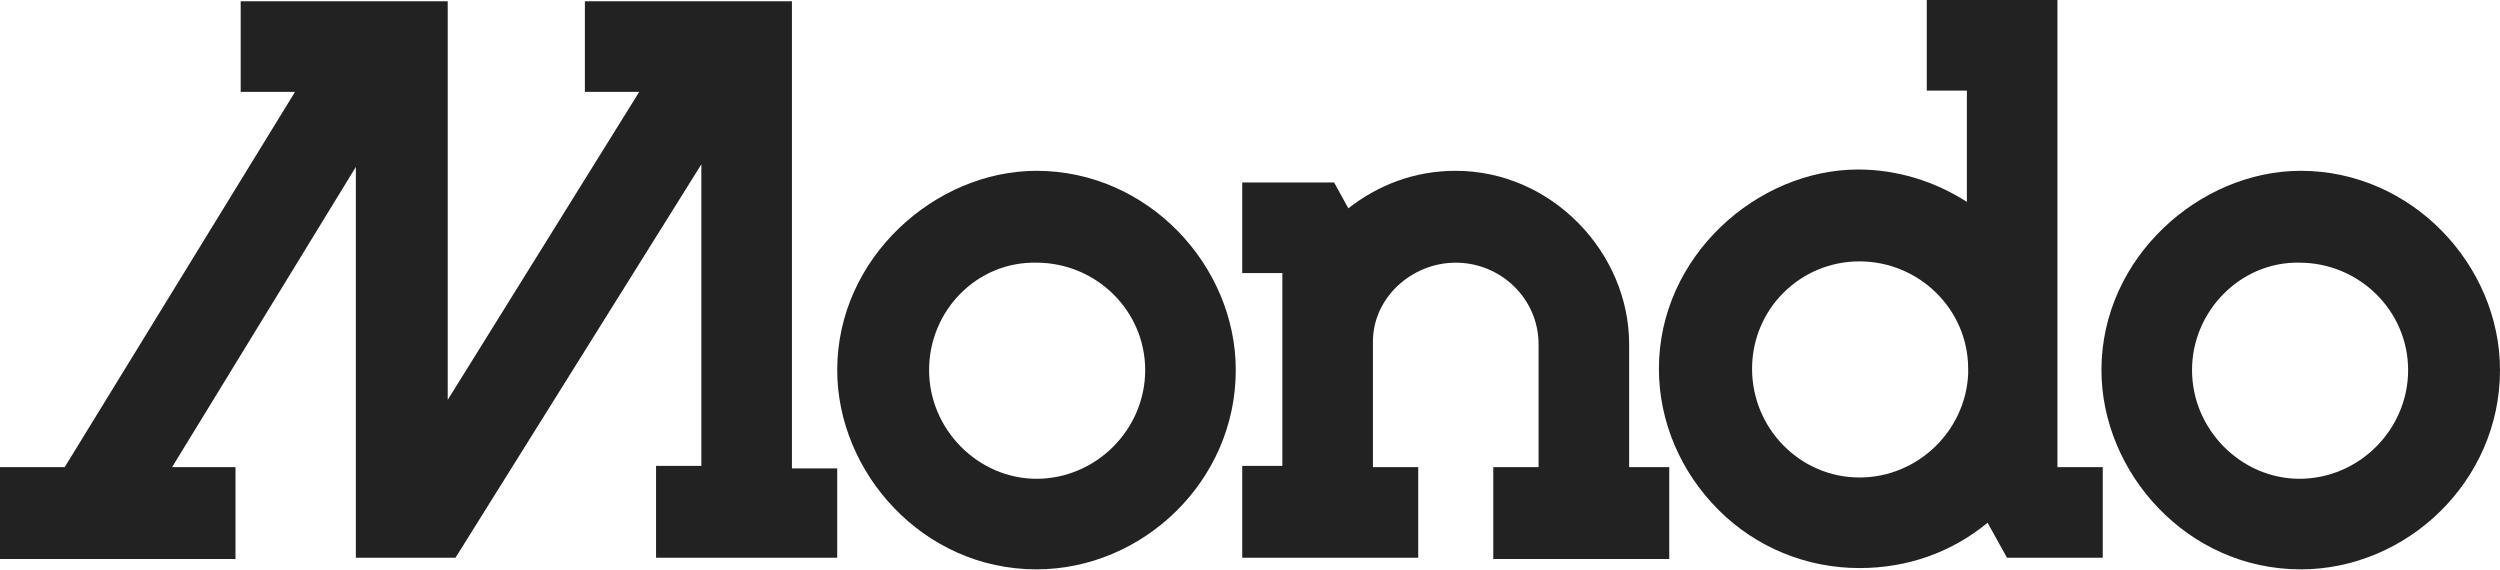
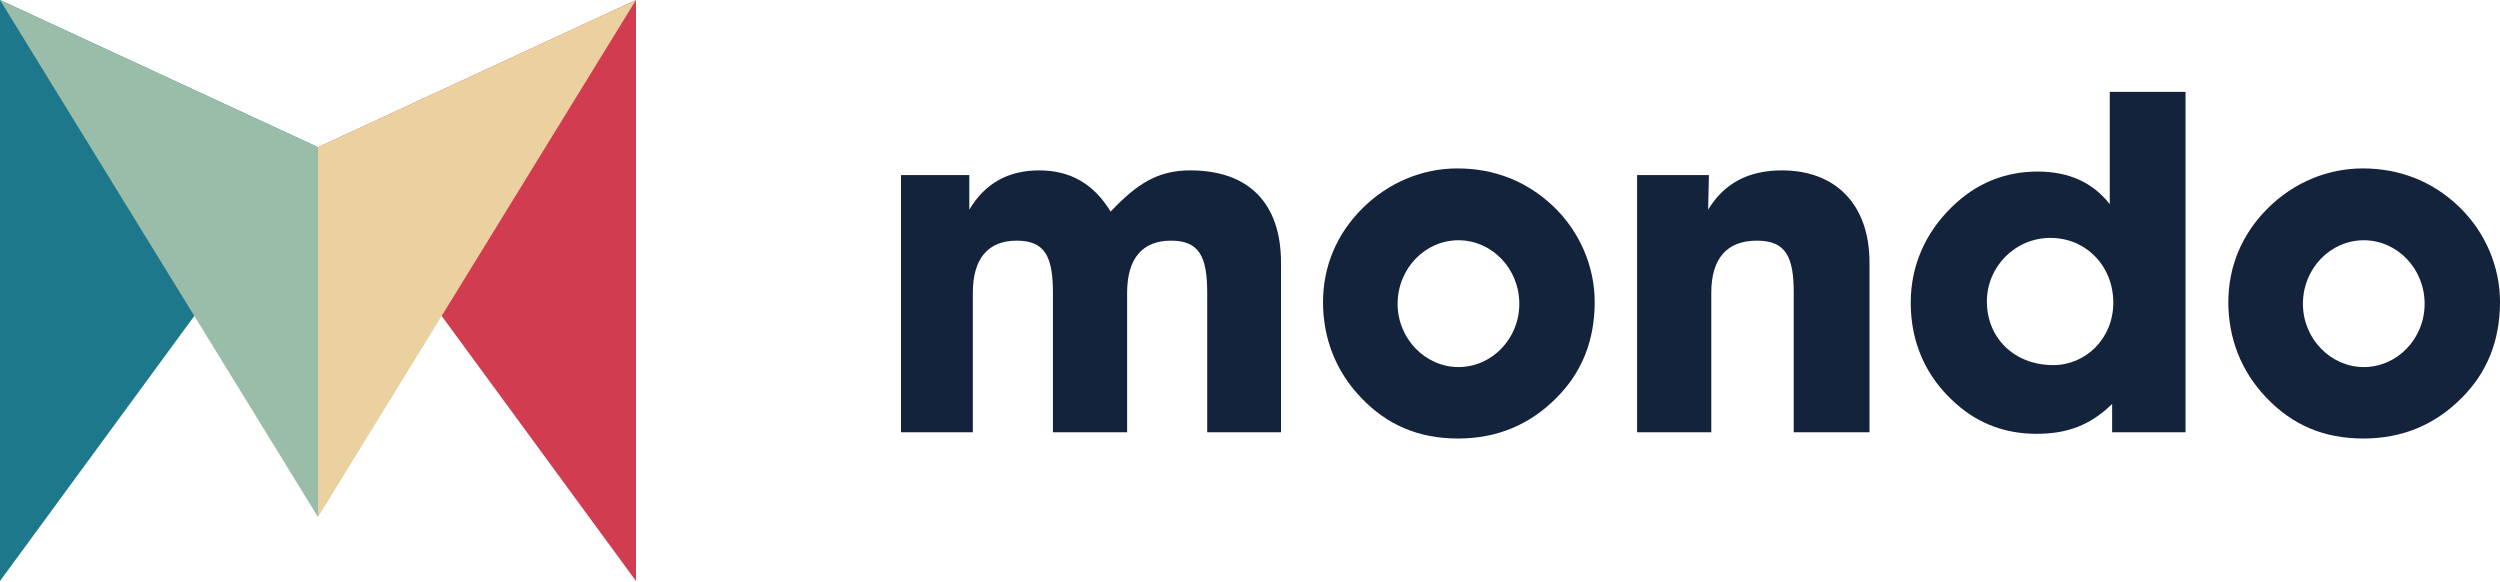
- <svg xmlns="http://www.w3.org/2000/svg" version="1.1" id="Layer_1" x="0px" y="0px" viewBox="-191.2 399.8 193.2 44" style="enable-background:new -191.2 399.8 193.2 44;" xml:space="preserve">
+ <svg xmlns="http://www.w3.org/2000/svg" version="1.0" id="Layer_1" x="0px" y="0px" viewBox="0 0 636.8 148" style="enable-background:new 0 0 636.8 148;" xml:space="preserve">
  <style type="text/css">
- 	.st0{enable-background:new    ;}
- 	.st1{fill:#222222;}
+ 	.st0{fill:#14233C;}
+ 	.st1{fill:#1E788B;}
+ 	.st2{fill:#D13C50;}
+ 	.st3{fill:#EAD19F;}
+ 	.st4{fill:#9ABDA9;}
</style>
-   <g id="Page-1">
-     <g id="Home" transform="translate(-688, -172)">
-       <g id="Silver-_x40_2x-_x2B_-Debit-Card-_x2B_-We-make-money-easy.-_x2B_-Mondo" transform="translate(161, 100)">
-         <g id="We-make-money-easy.-_x2B_-Mondo" transform="translate(528, 59)">
-           <g id="Mondo">
-             <g class="st0">
-               <path class="st1" d="M-127.5,455.9h-14v-7.1h3.5v-23.3l-19,30.4h-7.7v-30.2l-14.2,23.2h4.9v7.1h-18.2v-7.1h5l17.8-29h-4.2v-7        h16v30.8l14.8-23.8h-4.2v-7h16v36.1h3.5V455.9z" />
-               <path class="st1" d="M-127.5,441.4c0-8.7,7.6-15.4,15.4-15.4c8.6,0,15.4,7.3,15.4,15.4c0,8.6-7.2,15.4-15.4,15.4        C-120.9,456.8-127.5,449.3-127.5,441.4z M-120.4,441.4c0,4.6,3.8,8.4,8.3,8.4c4.6,0,8.4-3.8,8.4-8.4s-3.8-8.3-8.4-8.3        C-116.7,433-120.4,436.8-120.4,441.4z" />
-               <path class="st1" d="M-82.6,455.9h-13.6v-7.1h3.1v-14.9h-3.1v-7h7.1l1.1,2c2.3-1.8,5.1-2.9,8.3-2.9c7.4,0,13.4,6.3,13.4,13.4        v9.5h3.1v7.1h-13.6v-7.1h3.5v-9.5c0-3.5-2.9-6.3-6.4-6.3c-3.4,0-6.4,2.7-6.4,6.1v9.7h3.5V455.9z" />
-               <path class="st1" d="M-29.6,455.9h-7.5l-1.5-2.7c-2.8,2.3-6.2,3.5-9.9,3.5c-4.1,0-8-1.6-10.9-4.5c-2.9-2.9-4.6-6.8-4.6-10.9        c0-8.7,7.6-15.4,15.4-15.4c3,0,5.9,0.9,8.4,2.5v-8.6h-3.1v-7h10.1v36.1h3.5V455.9z M-56.8,441.3c0,4.6,3.7,8.4,8.3,8.4        c4.5,0,8.2-3.6,8.4-8v-0.4c0-4.6-3.8-8.3-8.4-8.3S-56.8,436.7-56.8,441.3z" />
-               <path class="st1" d="M-29.8,441.4c0-8.7,7.6-15.4,15.4-15.4c8.6,0,15.4,7.3,15.4,15.4c0,8.6-7.2,15.4-15.4,15.4        C-23.2,456.8-29.8,449.3-29.8,441.4z M-22.8,441.4c0,4.6,3.8,8.4,8.3,8.4c4.6,0,8.4-3.8,8.4-8.4s-3.8-8.3-8.4-8.3        C-19,433-22.8,436.8-22.8,441.4z" />
-             </g>
-           </g>
-         </g>
+   <g id="XMLID_2_">
+     <g id="XMLID_10_">
+       <path id="XMLID_22_" class="st0" d="M229.5,110.1V44.6h17.4v8.8c4-6.7,9.9-10,17.8-10s13.9,3.4,18.2,10.5    c6.8-7.2,12.1-10.5,20.3-10.5c14.8,0,23.1,8.3,23.1,23.5v43.2h-18.8V74.6c0-9.2-2-13.3-9.2-13.3c-7.3,0-11.2,4.5-11.2,13.3v35.5    h-18.9V74.6c0-9.2-2-13.3-9.2-13.3c-7.3,0-11.2,4.5-11.2,13.3v35.5H229.5z" />
+       <path id="XMLID_19_" class="st0" d="M347,53.1c6.6-6.6,15.3-10.2,24.2-10.2c9.5,0,17.7,3.3,24.3,9.5c7,6.6,10.7,15.6,10.7,24.5    c0,9.9-3.3,18.1-9.9,24.6c-6.7,6.7-15,10.2-24.9,10.2c-10,0-18.1-3.4-24.8-10.5c-6.3-6.6-9.6-15-9.6-24.2S340.5,59.6,347,53.1z     M371.5,93.5c8.5,0,15.5-7.2,15.5-16.1c0-9-7-16.2-15.5-16.2c-8.5,0-15.5,7.2-15.5,16.2C356,86.3,363.1,93.5,371.5,93.5z" />
+       <path id="XMLID_17_" class="st0" d="M417,110.1V44.6h18.3l-0.2,8.8c4-6.6,10.1-10,18.8-10c13.5,0,22.3,8.5,22.3,23.5v43.2h-19.3    V74.6c0-9.2-2-13.3-9.4-13.3c-7.6,0-11.6,4.5-11.6,13.3v35.5H417z" />
+       <path id="XMLID_14_" class="st0" d="M538.1,102.8c-5.7,5.6-11.6,7.7-19.4,7.7c-7.9,0-14.8-2.6-20.5-7.7    c-7.6-6.7-11.5-15.5-11.5-25.7c0-9.4,3.7-17.8,10.5-24.4c6.1-6,13.5-9,21.8-9c7.9,0,14,2.7,18.4,8.3V23.4h19.3v86.7h-18.7V102.8z     M523,93c8.3,0,15.3-6.8,15.3-15.9c0-9.4-7-16.5-16-16.5c-9.1,0-16.2,7.4-16.2,16.2C506.1,86.1,513.1,93,523,93z" />
+       <path id="XMLID_11_" class="st0" d="M577.6,53.1c6.6-6.6,15.3-10.2,24.2-10.2c9.5,0,17.7,3.3,24.3,9.5c7,6.6,10.7,15.6,10.7,24.5    c0,9.9-3.3,18.1-9.9,24.6c-6.7,6.7-15,10.2-24.9,10.2c-10,0-18.1-3.4-24.8-10.5c-6.3-6.6-9.6-15-9.6-24.2S571.1,59.6,577.6,53.1z     M602.1,93.5c8.5,0,15.5-7.2,15.5-16.1c0-9-7-16.2-15.5-16.2c-8.5,0-15.5,7.2-15.5,16.2C586.6,86.3,593.7,93.5,602.1,93.5z" />
+     </g>
+     <g id="XMLID_3_">
+       <g id="XMLID_11677_">
+         <polygon id="XMLID_11678_" class="st1" points="0,0 81,37.5 0,148    " />
      </g>
+       <g id="XMLID_11675_">
+         <polygon id="XMLID_11676_" class="st2" points="162,0 81,37.5 162,148    " />
+       </g>
+       <polygon id="XMLID_11674_" class="st3" points="162,0 81,37.5 81,131.7   " />
+       <polygon id="XMLID_1227_" class="st4" points="0,0 81,37.5 81,131.7   " />
    </g>
  </g>
</svg>
